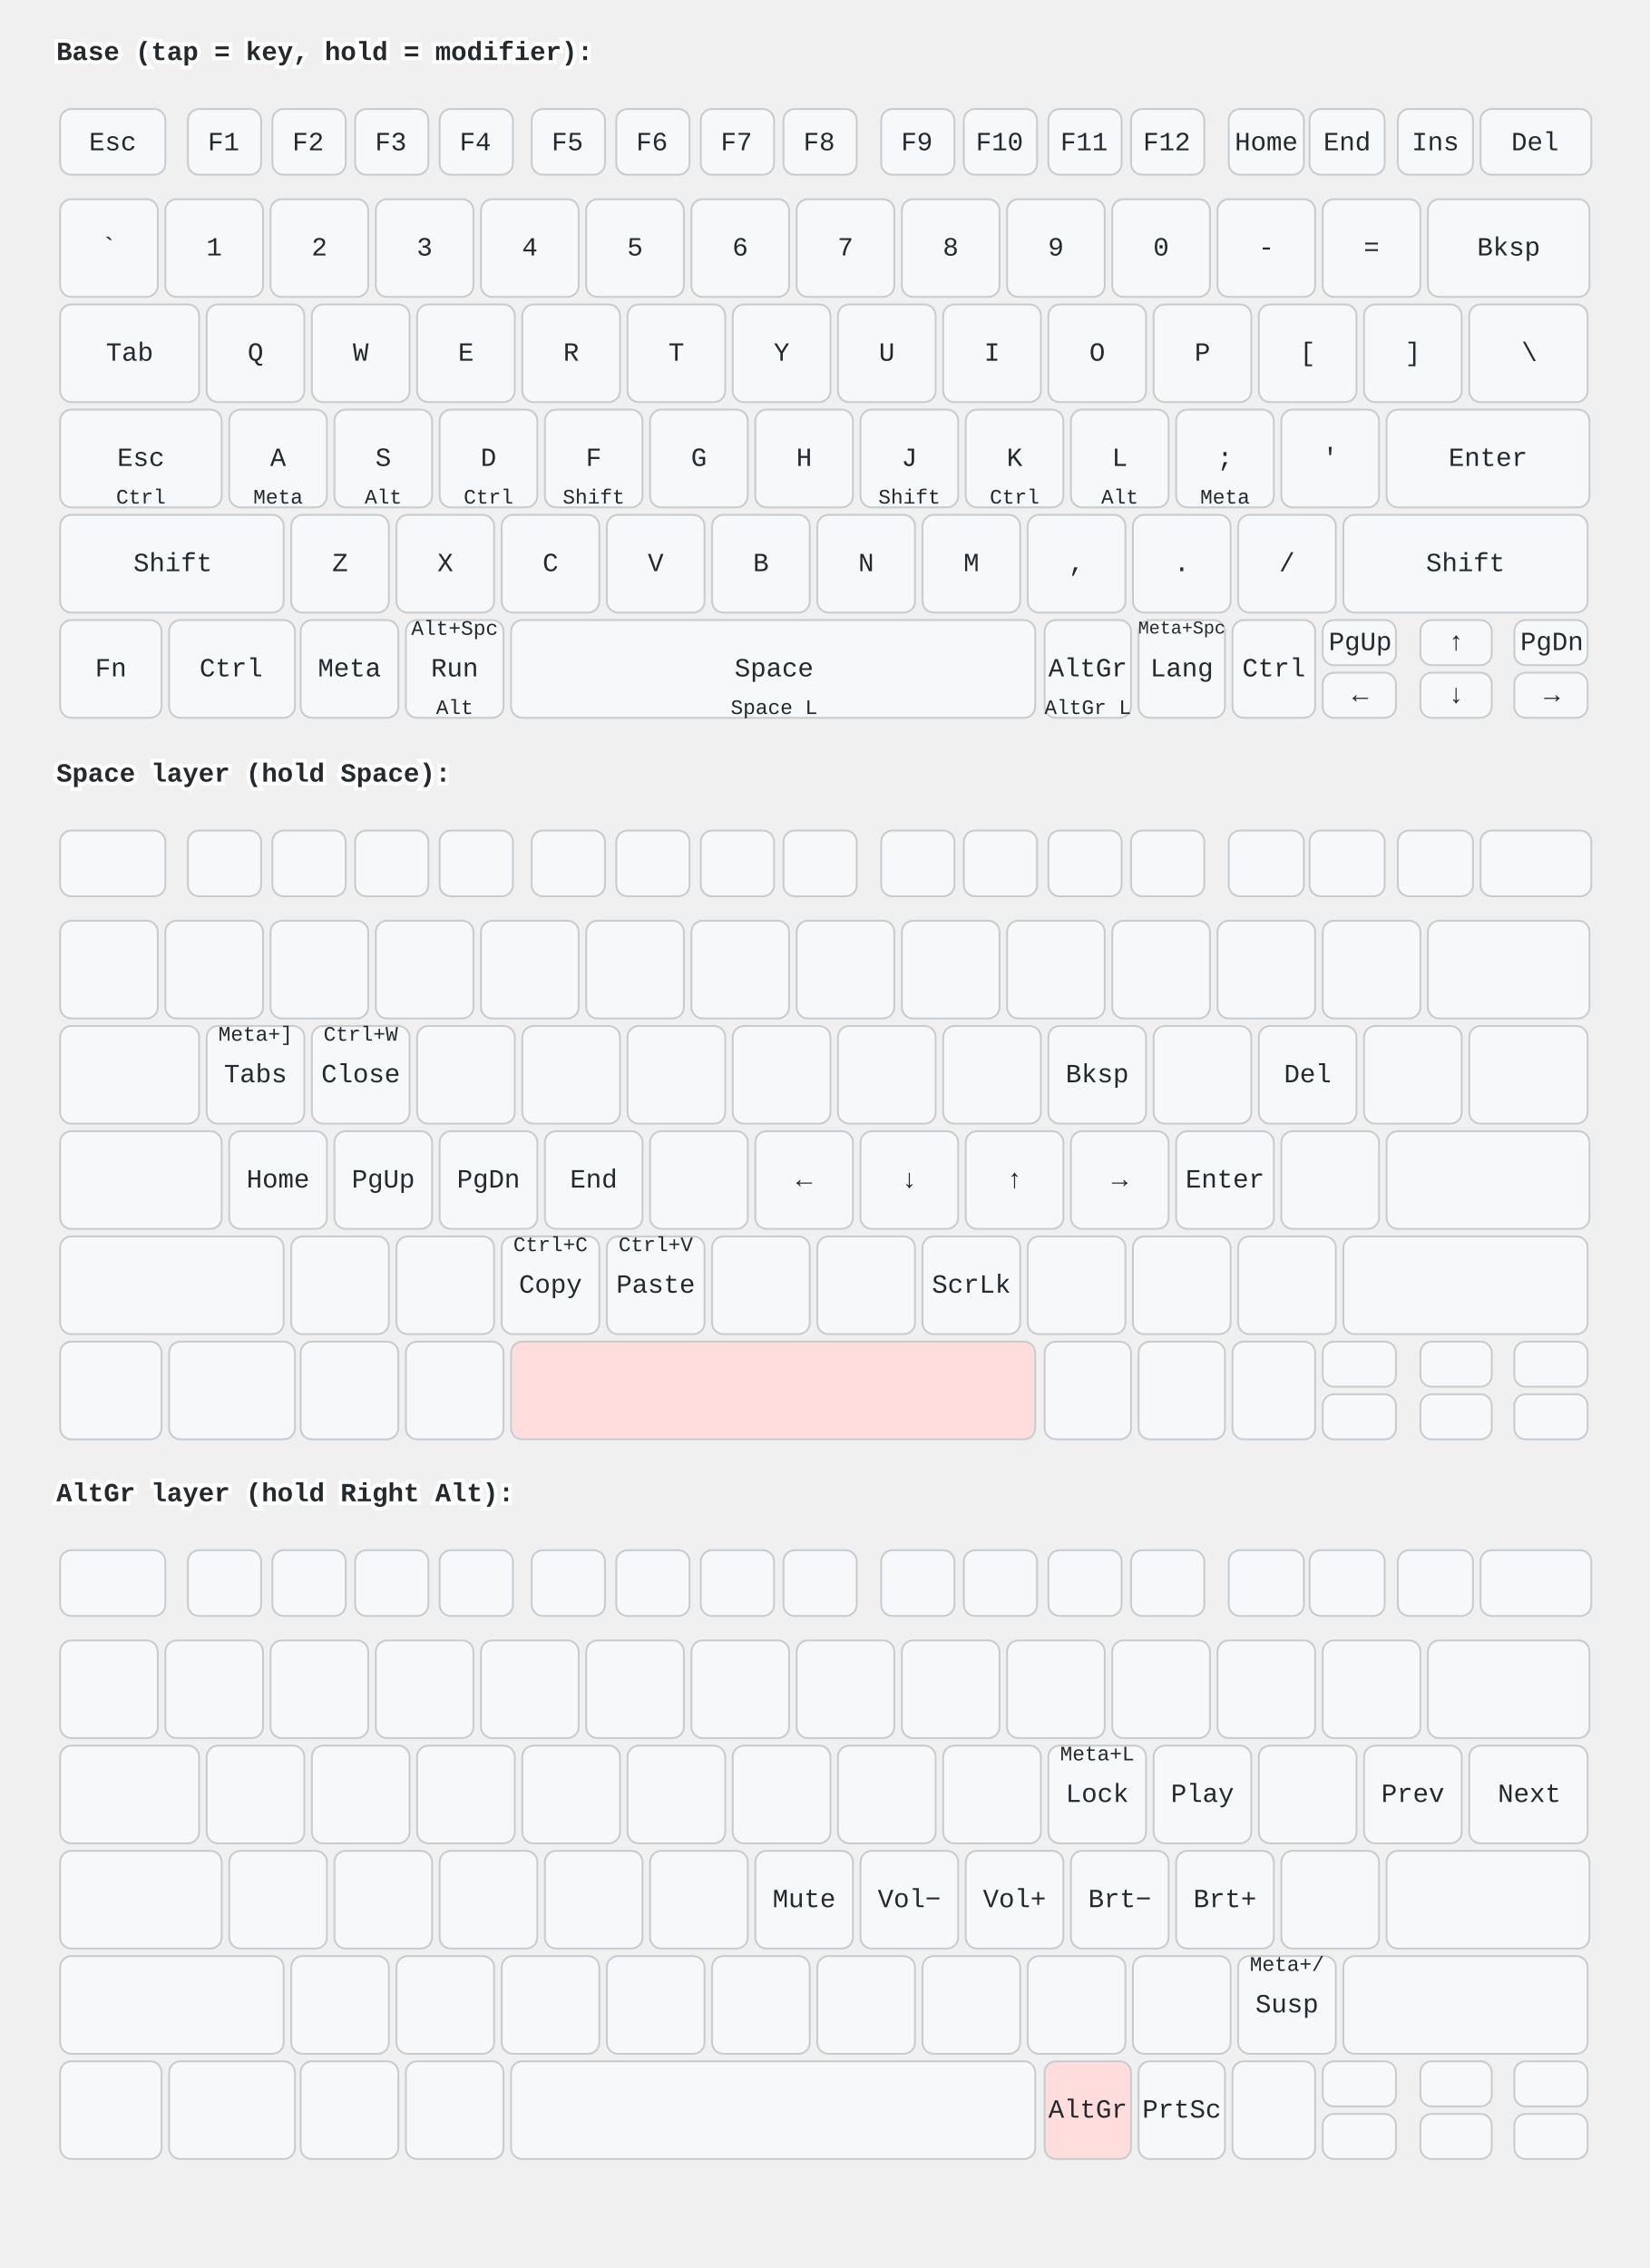
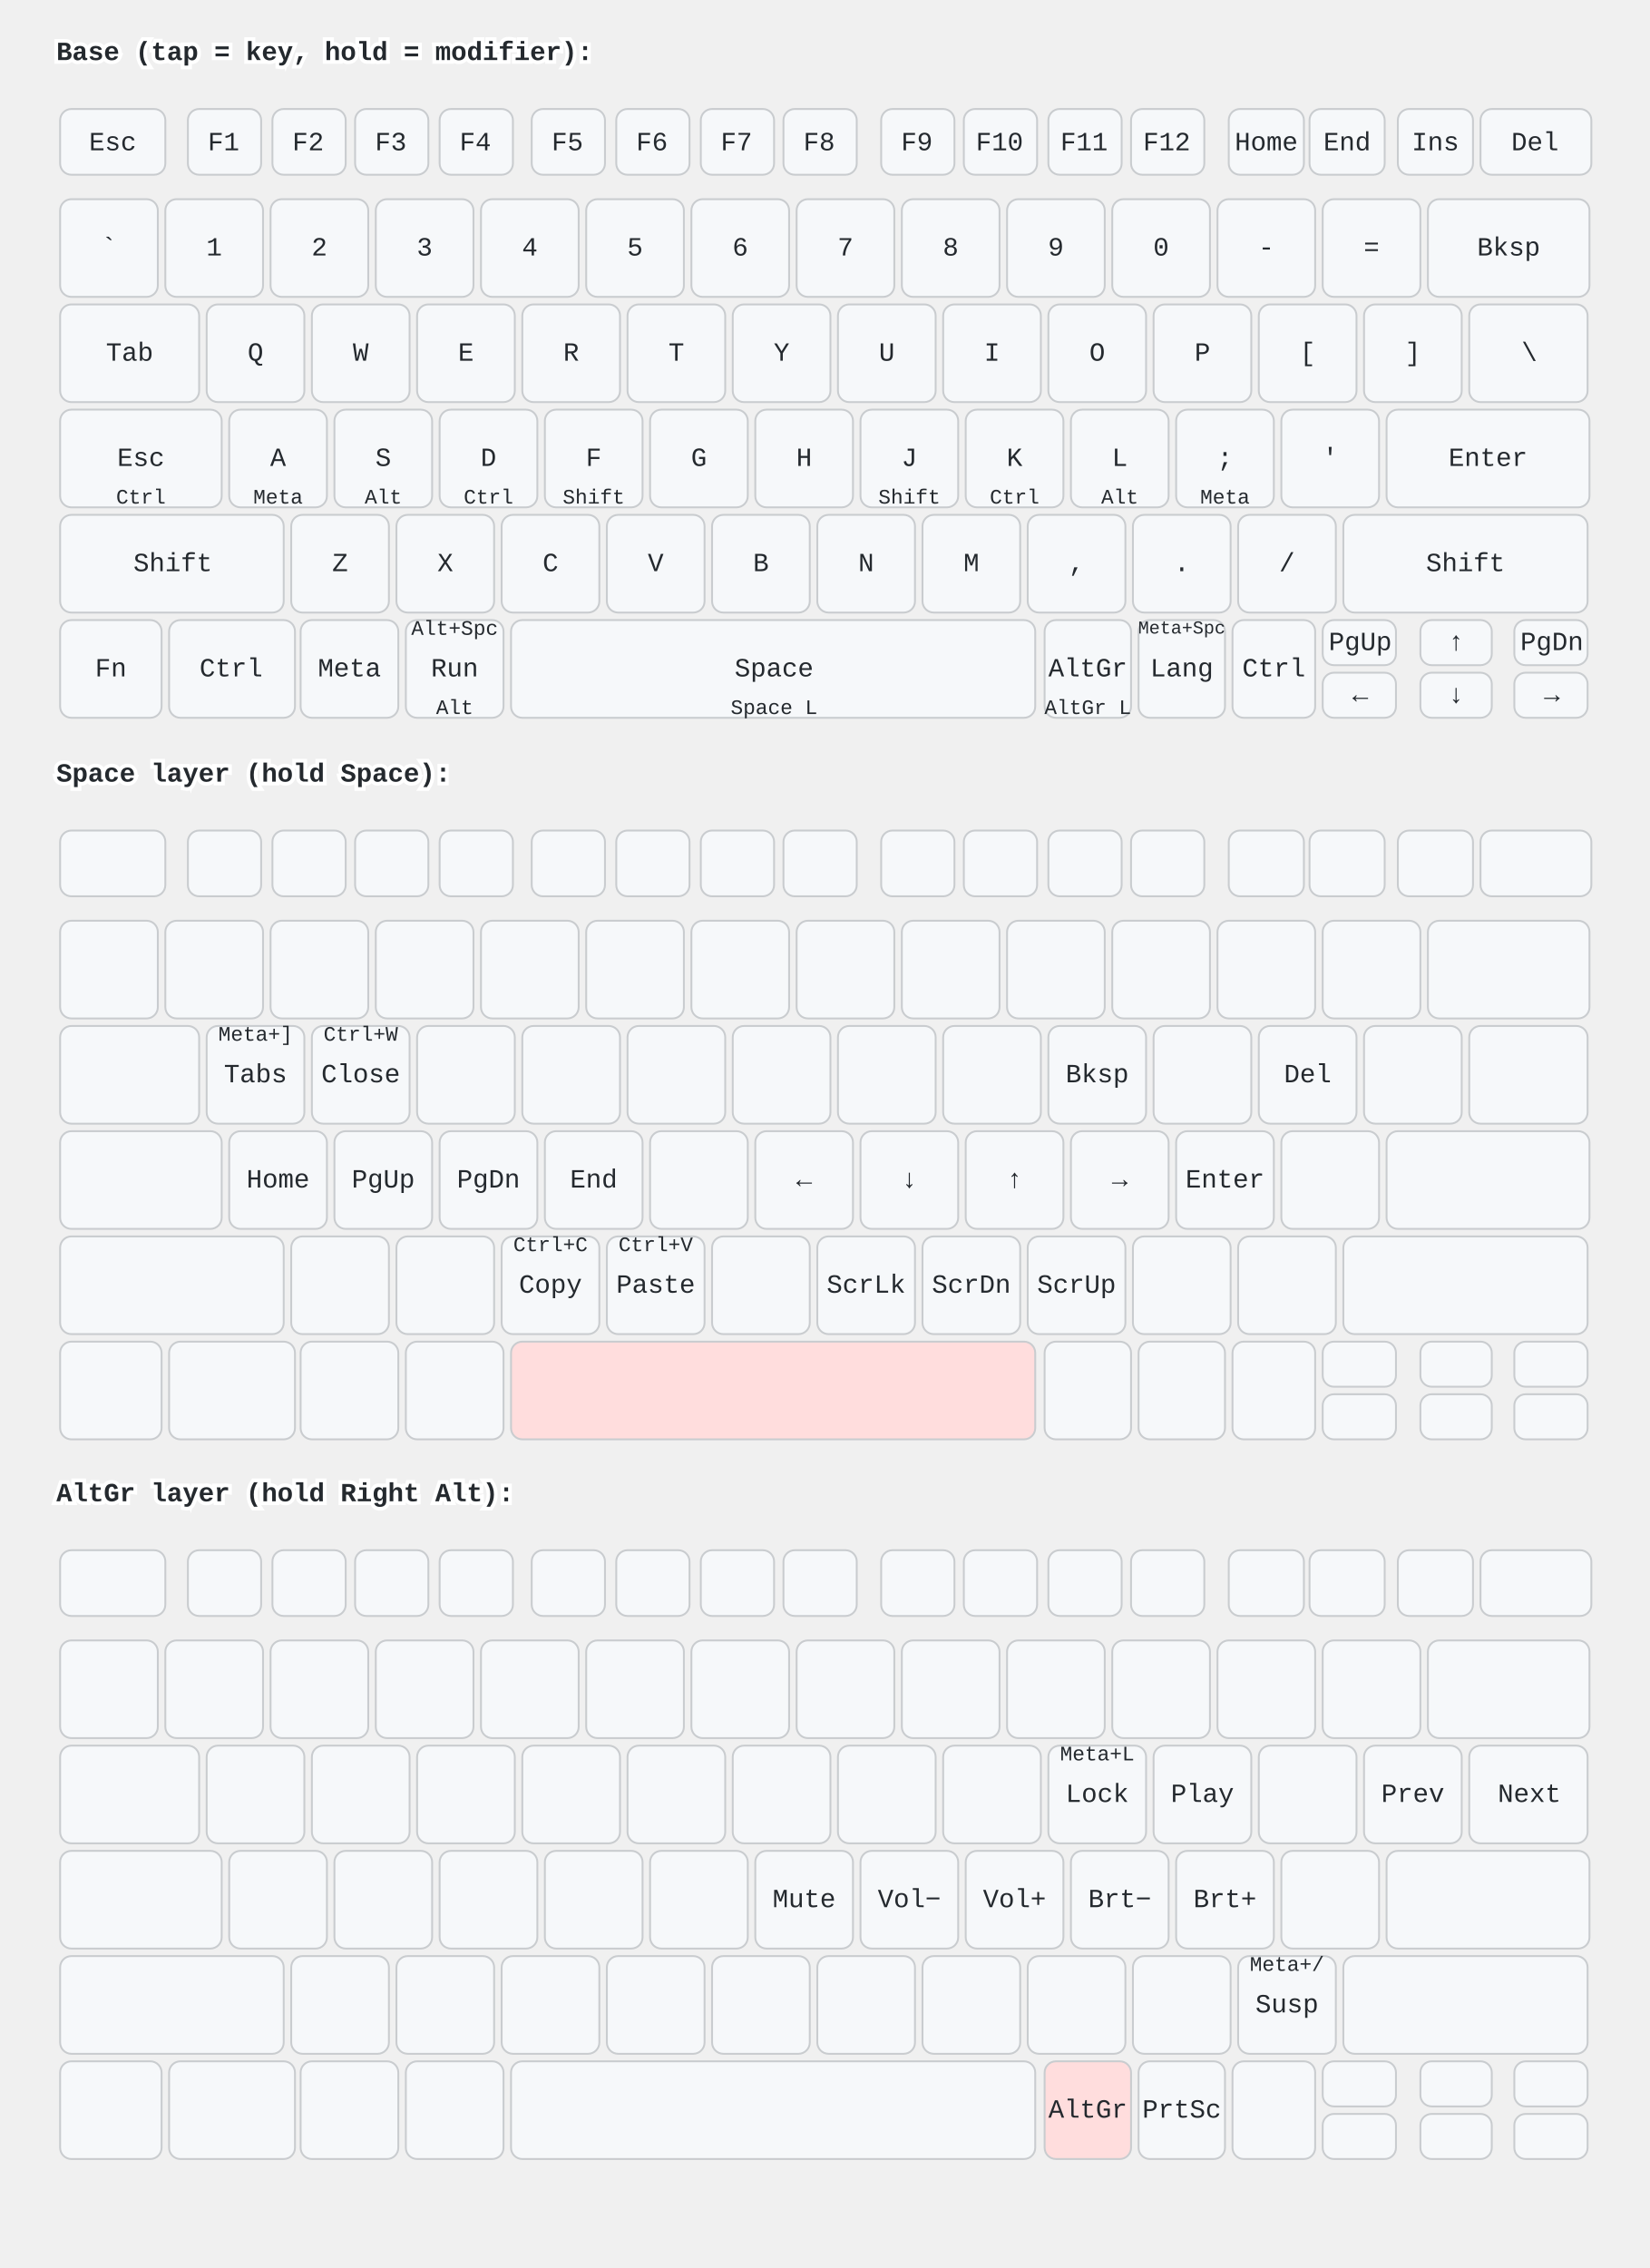
<svg xmlns="http://www.w3.org/2000/svg" width="878" height="1207" viewBox="0 0 878 1207" class="keymap">
  <style>/* inherit to force styles through use tags */
svg path {
    fill: inherit;
}

/* font and background color specifications */
svg.keymap {
    font-family: SFMono-Regular,Consolas,Liberation Mono,Menlo,monospace;
    font-size: 14px;
    font-kerning: normal;
    text-rendering: optimizeLegibility;
    fill: #24292e;
}

/* default key styling */
rect.key {
    fill: #f6f8fa;
}

rect.key, rect.combo {
    stroke: #c9cccf;
    stroke-width: 1;
}

/* default key side styling, only used is draw_key_sides is set */
rect.side {
    filter: brightness(90%);
}

/* color accent for combo boxes */
rect.combo, rect.combo-separate {
    fill: #cdf;
}

/* color accent for held keys */
rect.held, rect.combo.held {
    fill: #fdd;
}

/* color accent for ghost (optional) keys */
rect.ghost, rect.combo.ghost {
    stroke-dasharray: 4, 4;
    stroke-width: 2;
}

text {
    text-anchor: middle;
    dominant-baseline: middle;
}

/* styling for layer labels */
text.label {
    font-weight: bold;
    text-anchor: start;
    stroke: white;
    stroke-width: 4;
    paint-order: stroke;
}

/* styling for optional footer */
text.footer {
    text-anchor: end;
    dominant-baseline: auto;
    stroke: white;
    stroke-width: 4;
    paint-order: stroke;
}

/* styling for combo tap, and key non-tap label text */
text.combo, text.hold, text.shifted, text.left, text.right, text.tl, text.tr, text.bl, text.br {
    font-size: 11px;
}

text.hold, text.bl, text.br {
    text-anchor: middle;
    dominant-baseline: auto;
}

text.shifted, text.tl, text.tr {
    text-anchor: middle;
    dominant-baseline: hanging;
}

text.left, text.tl, text.bl {
    text-anchor: start;
}

text.right, text.tr, text.br {
    text-anchor: end;
}

text.layer-activator {
    text-decoration: underline;
}

/* styling for hold/shifted label text in combo box */
text.combo.hold, text.combo.shifted, text.combo.left, text.combo.right {
    font-size: 8px;
}

/* lighter symbol for transparent keys */
text.trans {
    fill: #7b7e81;
}

/* styling for combo dendrons */
path.combo {
    stroke-width: 1;
    stroke: gray;
    fill: none;
}

/* Start Tabler Icons Cleanup */
/* cannot use height/width with glyphs */
.icon-tabler &gt; path {
    fill: inherit;
    stroke: inherit;
    stroke-width: 2;
}
/* hide tabler's default box */
.icon-tabler &gt; path[stroke="none"][fill="none"] {
    visibility: hidden;
}
/* End Tabler Icons Cleanup */

@media (prefers-color-scheme: dark) {
svg.keymap { fill: #d1d6db; }
rect.key { fill: #3f4750; }
rect.key, rect.combo { stroke: #60666c; }
rect.combo, rect.combo-separate { fill: #1f3d7a; }
rect.held, rect.combo.held { fill: #854747; }
text.label, text.footer { stroke: black; }
text.trans { fill: #7e8184; }
path.combo { stroke: #7f7f7f; }

}</style>
  <g transform="translate(30, 0)" class="layer-Base (tap = key, hold = modifier)">
    <text x="0" y="28" class="label" id="Base-tap--key-hold--modifier">Base (tap = key, hold = modifier):</text>
    <g transform="translate(0, 56)">
      <g transform="translate(30, 20)" class="key keypos-0">
        <rect rx="6" ry="6" x="-28" y="-18" width="56" height="35" class="key" />
        <text x="0" y="0" class="key tap">Esc</text>
      </g>
      <g transform="translate(89, 20)" class="key keypos-1">
        <rect rx="6" ry="6" x="-19" y="-18" width="39" height="35" class="key" />
        <text x="0" y="0" class="key tap">F1</text>
      </g>
      <g transform="translate(134, 20)" class="key keypos-2">
        <rect rx="6" ry="6" x="-19" y="-18" width="39" height="35" class="key" />
        <text x="0" y="0" class="key tap">F2</text>
      </g>
      <g transform="translate(178, 20)" class="key keypos-3">
        <rect rx="6" ry="6" x="-19" y="-18" width="39" height="35" class="key" />
        <text x="0" y="0" class="key tap">F3</text>
      </g>
      <g transform="translate(223, 20)" class="key keypos-4">
        <rect rx="6" ry="6" x="-19" y="-18" width="39" height="35" class="key" />
        <text x="0" y="0" class="key tap">F4</text>
      </g>
      <g transform="translate(272, 20)" class="key keypos-5">
        <rect rx="6" ry="6" x="-19" y="-18" width="39" height="35" class="key" />
        <text x="0" y="0" class="key tap">F5</text>
      </g>
      <g transform="translate(317, 20)" class="key keypos-6">
        <rect rx="6" ry="6" x="-19" y="-18" width="39" height="35" class="key" />
        <text x="0" y="0" class="key tap">F6</text>
      </g>
      <g transform="translate(362, 20)" class="key keypos-7">
        <rect rx="6" ry="6" x="-19" y="-18" width="39" height="35" class="key" />
        <text x="0" y="0" class="key tap">F7</text>
      </g>
      <g transform="translate(406, 20)" class="key keypos-8">
        <rect rx="6" ry="6" x="-19" y="-18" width="39" height="35" class="key" />
        <text x="0" y="0" class="key tap">F8</text>
      </g>
      <g transform="translate(458, 20)" class="key keypos-9">
        <rect rx="6" ry="6" x="-19" y="-18" width="39" height="35" class="key" />
        <text x="0" y="0" class="key tap">F9</text>
      </g>
      <g transform="translate(502, 20)" class="key keypos-10">
        <rect rx="6" ry="6" x="-19" y="-18" width="39" height="35" class="key" />
        <text x="0" y="0" class="key tap">F10</text>
      </g>
      <g transform="translate(547, 20)" class="key keypos-11">
        <rect rx="6" ry="6" x="-19" y="-18" width="39" height="35" class="key" />
        <text x="0" y="0" class="key tap">F11</text>
      </g>
      <g transform="translate(591, 20)" class="key keypos-12">
        <rect rx="6" ry="6" x="-19" y="-18" width="39" height="35" class="key" />
        <text x="0" y="0" class="key tap">F12</text>
      </g>
      <g transform="translate(644, 20)" class="key keypos-13">
        <rect rx="6" ry="6" x="-20" y="-18" width="40" height="35" class="key" />
        <text x="0" y="0" class="key tap">Home</text>
      </g>
      <g transform="translate(687, 20)" class="key keypos-14">
        <rect rx="6" ry="6" x="-20" y="-18" width="40" height="35" class="key" />
        <text x="0" y="0" class="key tap">End</text>
      </g>
      <g transform="translate(734, 20)" class="key keypos-15">
        <rect rx="6" ry="6" x="-20" y="-18" width="40" height="35" class="key" />
        <text x="0" y="0" class="key tap">Ins</text>
      </g>
      <g transform="translate(787, 20)" class="key keypos-16">
        <rect rx="6" ry="6" x="-29" y="-18" width="59" height="35" class="key" />
        <text x="0" y="0" class="key tap">Del</text>
      </g>
      <g transform="translate(28, 76)" class="key keypos-17">
        <rect rx="6" ry="6" x="-26" y="-26" width="52" height="52" class="key" />
        <text x="0" y="0" class="key tap">`</text>
      </g>
      <g transform="translate(84, 76)" class="key keypos-18">
        <rect rx="6" ry="6" x="-26" y="-26" width="52" height="52" class="key" />
        <text x="0" y="0" class="key tap">1</text>
      </g>
      <g transform="translate(140, 76)" class="key keypos-19">
        <rect rx="6" ry="6" x="-26" y="-26" width="52" height="52" class="key" />
        <text x="0" y="0" class="key tap">2</text>
      </g>
      <g transform="translate(196, 76)" class="key keypos-20">
        <rect rx="6" ry="6" x="-26" y="-26" width="52" height="52" class="key" />
        <text x="0" y="0" class="key tap">3</text>
      </g>
      <g transform="translate(252, 76)" class="key keypos-21">
        <rect rx="6" ry="6" x="-26" y="-26" width="52" height="52" class="key" />
        <text x="0" y="0" class="key tap">4</text>
      </g>
      <g transform="translate(308, 76)" class="key keypos-22">
        <rect rx="6" ry="6" x="-26" y="-26" width="52" height="52" class="key" />
        <text x="0" y="0" class="key tap">5</text>
      </g>
      <g transform="translate(364, 76)" class="key keypos-23">
        <rect rx="6" ry="6" x="-26" y="-26" width="52" height="52" class="key" />
        <text x="0" y="0" class="key tap">6</text>
      </g>
      <g transform="translate(420, 76)" class="key keypos-24">
        <rect rx="6" ry="6" x="-26" y="-26" width="52" height="52" class="key" />
        <text x="0" y="0" class="key tap">7</text>
      </g>
      <g transform="translate(476, 76)" class="key keypos-25">
        <rect rx="6" ry="6" x="-26" y="-26" width="52" height="52" class="key" />
        <text x="0" y="0" class="key tap">8</text>
      </g>
      <g transform="translate(532, 76)" class="key keypos-26">
        <rect rx="6" ry="6" x="-26" y="-26" width="52" height="52" class="key" />
        <text x="0" y="0" class="key tap">9</text>
      </g>
      <g transform="translate(588, 76)" class="key keypos-27">
        <rect rx="6" ry="6" x="-26" y="-26" width="52" height="52" class="key" />
        <text x="0" y="0" class="key tap">0</text>
      </g>
      <g transform="translate(644, 76)" class="key keypos-28">
        <rect rx="6" ry="6" x="-26" y="-26" width="52" height="52" class="key" />
        <text x="0" y="0" class="key tap">-</text>
      </g>
      <g transform="translate(700, 76)" class="key keypos-29">
        <rect rx="6" ry="6" x="-26" y="-26" width="52" height="52" class="key" />
        <text x="0" y="0" class="key tap">=</text>
      </g>
      <g transform="translate(773, 76)" class="key keypos-30">
        <rect rx="6" ry="6" x="-43" y="-26" width="86" height="52" class="key" />
        <text x="0" y="0" class="key tap">Bksp</text>
      </g>
      <g transform="translate(39, 132)" class="key keypos-31">
        <rect rx="6" ry="6" x="-37" y="-26" width="74" height="52" class="key" />
        <text x="0" y="0" class="key tap">Tab</text>
      </g>
      <g transform="translate(106, 132)" class="key keypos-32">
        <rect rx="6" ry="6" x="-26" y="-26" width="52" height="52" class="key" />
        <text x="0" y="0" class="key tap">Q</text>
      </g>
      <g transform="translate(162, 132)" class="key keypos-33">
        <rect rx="6" ry="6" x="-26" y="-26" width="52" height="52" class="key" />
        <text x="0" y="0" class="key tap">W</text>
      </g>
      <g transform="translate(218, 132)" class="key keypos-34">
        <rect rx="6" ry="6" x="-26" y="-26" width="52" height="52" class="key" />
        <text x="0" y="0" class="key tap">E</text>
      </g>
      <g transform="translate(274, 132)" class="key keypos-35">
        <rect rx="6" ry="6" x="-26" y="-26" width="52" height="52" class="key" />
        <text x="0" y="0" class="key tap">R</text>
      </g>
      <g transform="translate(330, 132)" class="key keypos-36">
        <rect rx="6" ry="6" x="-26" y="-26" width="52" height="52" class="key" />
        <text x="0" y="0" class="key tap">T</text>
      </g>
      <g transform="translate(386, 132)" class="key keypos-37">
        <rect rx="6" ry="6" x="-26" y="-26" width="52" height="52" class="key" />
        <text x="0" y="0" class="key tap">Y</text>
      </g>
      <g transform="translate(442, 132)" class="key keypos-38">
        <rect rx="6" ry="6" x="-26" y="-26" width="52" height="52" class="key" />
        <text x="0" y="0" class="key tap">U</text>
      </g>
      <g transform="translate(498, 132)" class="key keypos-39">
        <rect rx="6" ry="6" x="-26" y="-26" width="52" height="52" class="key" />
        <text x="0" y="0" class="key tap">I</text>
      </g>
      <g transform="translate(554, 132)" class="key keypos-40">
        <rect rx="6" ry="6" x="-26" y="-26" width="52" height="52" class="key" />
        <text x="0" y="0" class="key tap">O</text>
      </g>
      <g transform="translate(610, 132)" class="key keypos-41">
        <rect rx="6" ry="6" x="-26" y="-26" width="52" height="52" class="key" />
        <text x="0" y="0" class="key tap">P</text>
      </g>
      <g transform="translate(666, 132)" class="key keypos-42">
        <rect rx="6" ry="6" x="-26" y="-26" width="52" height="52" class="key" />
        <text x="0" y="0" class="key tap">[</text>
      </g>
      <g transform="translate(722, 132)" class="key keypos-43">
        <rect rx="6" ry="6" x="-26" y="-26" width="52" height="52" class="key" />
        <text x="0" y="0" class="key tap">]</text>
      </g>
      <g transform="translate(784, 132)" class="key keypos-44">
        <rect rx="6" ry="6" x="-32" y="-26" width="63" height="52" class="key" />
        <text x="0" y="0" class="key tap">\</text>
      </g>
      <g transform="translate(45, 188)" class="key keypos-45">
        <rect rx="6" ry="6" x="-43" y="-26" width="86" height="52" class="key" />
        <text x="0" y="0" class="key tap">Esc</text>
        <text x="0" y="24" class="key hold">Ctrl</text>
      </g>
      <g transform="translate(118, 188)" class="key keypos-46">
        <rect rx="6" ry="6" x="-26" y="-26" width="52" height="52" class="key" />
        <text x="0" y="0" class="key tap">A</text>
        <text x="0" y="24" class="key hold">Meta</text>
      </g>
      <g transform="translate(174, 188)" class="key keypos-47">
        <rect rx="6" ry="6" x="-26" y="-26" width="52" height="52" class="key" />
        <text x="0" y="0" class="key tap">S</text>
        <text x="0" y="24" class="key hold">Alt</text>
      </g>
      <g transform="translate(230, 188)" class="key keypos-48">
        <rect rx="6" ry="6" x="-26" y="-26" width="52" height="52" class="key" />
        <text x="0" y="0" class="key tap">D</text>
        <text x="0" y="24" class="key hold">Ctrl</text>
      </g>
      <g transform="translate(286, 188)" class="key keypos-49">
        <rect rx="6" ry="6" x="-26" y="-26" width="52" height="52" class="key" />
        <text x="0" y="0" class="key tap">F</text>
        <text x="0" y="24" class="key hold">Shift</text>
      </g>
      <g transform="translate(342, 188)" class="key keypos-50">
        <rect rx="6" ry="6" x="-26" y="-26" width="52" height="52" class="key" />
        <text x="0" y="0" class="key tap">G</text>
      </g>
      <g transform="translate(398, 188)" class="key keypos-51">
        <rect rx="6" ry="6" x="-26" y="-26" width="52" height="52" class="key" />
        <text x="0" y="0" class="key tap">H</text>
      </g>
      <g transform="translate(454, 188)" class="key keypos-52">
        <rect rx="6" ry="6" x="-26" y="-26" width="52" height="52" class="key" />
        <text x="0" y="0" class="key tap">J</text>
        <text x="0" y="24" class="key hold">Shift</text>
      </g>
      <g transform="translate(510, 188)" class="key keypos-53">
        <rect rx="6" ry="6" x="-26" y="-26" width="52" height="52" class="key" />
        <text x="0" y="0" class="key tap">K</text>
        <text x="0" y="24" class="key hold">Ctrl</text>
      </g>
      <g transform="translate(566, 188)" class="key keypos-54">
        <rect rx="6" ry="6" x="-26" y="-26" width="52" height="52" class="key" />
        <text x="0" y="0" class="key tap">L</text>
        <text x="0" y="24" class="key hold">Alt</text>
      </g>
      <g transform="translate(622, 188)" class="key keypos-55">
        <rect rx="6" ry="6" x="-26" y="-26" width="52" height="52" class="key" />
        <text x="0" y="0" class="key tap">;</text>
        <text x="0" y="24" class="key hold">Meta</text>
      </g>
      <g transform="translate(678, 188)" class="key keypos-56">
        <rect rx="6" ry="6" x="-26" y="-26" width="52" height="52" class="key" />
        <text x="0" y="0" class="key tap">'</text>
      </g>
      <g transform="translate(762, 188)" class="key keypos-57">
        <rect rx="6" ry="6" x="-54" y="-26" width="108" height="52" class="key" />
        <text x="0" y="0" class="key tap">Enter</text>
      </g>
      <g transform="translate(62, 244)" class="key keypos-58">
        <rect rx="6" ry="6" x="-60" y="-26" width="119" height="52" class="key" />
        <text x="0" y="0" class="key tap">Shift</text>
      </g>
      <g transform="translate(151, 244)" class="key keypos-59">
        <rect rx="6" ry="6" x="-26" y="-26" width="52" height="52" class="key" />
        <text x="0" y="0" class="key tap">Z</text>
      </g>
      <g transform="translate(207, 244)" class="key keypos-60">
        <rect rx="6" ry="6" x="-26" y="-26" width="52" height="52" class="key" />
        <text x="0" y="0" class="key tap">X</text>
      </g>
      <g transform="translate(263, 244)" class="key keypos-61">
        <rect rx="6" ry="6" x="-26" y="-26" width="52" height="52" class="key" />
        <text x="0" y="0" class="key tap">C</text>
      </g>
      <g transform="translate(319, 244)" class="key keypos-62">
        <rect rx="6" ry="6" x="-26" y="-26" width="52" height="52" class="key" />
        <text x="0" y="0" class="key tap">V</text>
      </g>
      <g transform="translate(375, 244)" class="key keypos-63">
        <rect rx="6" ry="6" x="-26" y="-26" width="52" height="52" class="key" />
        <text x="0" y="0" class="key tap">B</text>
      </g>
      <g transform="translate(431, 244)" class="key keypos-64">
        <rect rx="6" ry="6" x="-26" y="-26" width="52" height="52" class="key" />
        <text x="0" y="0" class="key tap">N</text>
      </g>
      <g transform="translate(487, 244)" class="key keypos-65">
        <rect rx="6" ry="6" x="-26" y="-26" width="52" height="52" class="key" />
        <text x="0" y="0" class="key tap">M</text>
      </g>
      <g transform="translate(543, 244)" class="key keypos-66">
        <rect rx="6" ry="6" x="-26" y="-26" width="52" height="52" class="key" />
        <text x="0" y="0" class="key tap">,</text>
      </g>
      <g transform="translate(599, 244)" class="key keypos-67">
        <rect rx="6" ry="6" x="-26" y="-26" width="52" height="52" class="key" />
        <text x="0" y="0" class="key tap">.</text>
      </g>
      <g transform="translate(655, 244)" class="key keypos-68">
        <rect rx="6" ry="6" x="-26" y="-26" width="52" height="52" class="key" />
        <text x="0" y="0" class="key tap">/</text>
      </g>
      <g transform="translate(750, 244)" class="key keypos-69">
        <rect rx="6" ry="6" x="-65" y="-26" width="130" height="52" class="key" />
        <text x="0" y="0" class="key tap">Shift</text>
      </g>
      <g transform="translate(29, 300)" class="key keypos-70">
        <rect rx="6" ry="6" x="-27" y="-26" width="54" height="52" class="key" />
        <text x="0" y="0" class="key tap">Fn</text>
      </g>
      <g transform="translate(93, 300)" class="key keypos-71">
        <rect rx="6" ry="6" x="-33" y="-26" width="67" height="52" class="key" />
        <text x="0" y="0" class="key tap">Ctrl</text>
      </g>
      <g transform="translate(156, 300)" class="key keypos-72">
        <rect rx="6" ry="6" x="-26" y="-26" width="52" height="52" class="key" />
        <text x="0" y="0" class="key tap">Meta</text>
      </g>
      <g transform="translate(212, 300)" class="key keypos-73">
        <rect rx="6" ry="6" x="-26" y="-26" width="52" height="52" class="key" />
        <text x="0" y="0" class="key tap">Run</text>
        <text x="0" y="24" class="key hold">Alt</text>
        <text x="0" y="-24" class="key shifted">Alt+Spc</text>
      </g>
      <g transform="translate(382, 300)" class="key keypos-74">
        <rect rx="6" ry="6" x="-140" y="-26" width="279" height="52" class="key" />
        <text x="0" y="0" class="key tap">Space</text>
        <text x="0" y="24" class="key hold">Space L</text>
      </g>
      <g transform="translate(549, 300)" class="key keypos-75">
        <rect rx="6" ry="6" x="-23" y="-26" width="46" height="52" class="key" />
        <text x="0" y="0" class="key tap">AltGr</text>
        <text x="0" y="24" class="key hold">AltGr L</text>
      </g>
      <g transform="translate(599, 300)" class="key keypos-76">
        <rect rx="6" ry="6" x="-23" y="-26" width="46" height="52" class="key" />
        <text x="0" y="0" class="key tap">Lang</text>
        <text x="0" y="-24" class="key shifted">
          <tspan style="font-size: 88%">Meta+Spc</tspan>
        </text>
      </g>
      <g transform="translate(648, 300)" class="key keypos-77">
        <rect rx="6" ry="6" x="-22" y="-26" width="44" height="52" class="key" />
        <text x="0" y="0" class="key tap">Ctrl</text>
      </g>
      <g transform="translate(694, 286)" class="key keypos-78">
        <rect rx="6" ry="6" x="-20" y="-12" width="39" height="24" class="key" />
        <text x="0" y="0" class="key tap">PgUp</text>
      </g>
      <g transform="translate(745, 286)" class="key keypos-79">
        <rect rx="6" ry="6" x="-19" y="-12" width="38" height="24" class="key" />
        <text x="0" y="0" class="key tap">↑</text>
      </g>
      <g transform="translate(796, 286)" class="key keypos-80">
        <rect rx="6" ry="6" x="-20" y="-12" width="39" height="24" class="key" />
        <text x="0" y="0" class="key tap">PgDn</text>
      </g>
      <g transform="translate(694, 314)" class="key keypos-81">
        <rect rx="6" ry="6" x="-20" y="-12" width="39" height="24" class="key" />
        <text x="0" y="0" class="key tap">←</text>
      </g>
      <g transform="translate(745, 314)" class="key keypos-82">
        <rect rx="6" ry="6" x="-19" y="-12" width="38" height="24" class="key" />
        <text x="0" y="0" class="key tap">↓</text>
      </g>
      <g transform="translate(796, 314)" class="key keypos-83">
        <rect rx="6" ry="6" x="-20" y="-12" width="39" height="24" class="key" />
        <text x="0" y="0" class="key tap">→</text>
      </g>
    </g>
  </g>
  <g transform="translate(30, 384)" class="layer-Space layer (hold Space)">
    <text x="0" y="28" class="label" id="Space-layer-hold-Space">Space layer (hold Space):</text>
    <g transform="translate(0, 56)">
      <g transform="translate(30, 20)" class="key keypos-0">
        <rect rx="6" ry="6" x="-28" y="-18" width="56" height="35" class="key" />
      </g>
      <g transform="translate(89, 20)" class="key keypos-1">
        <rect rx="6" ry="6" x="-19" y="-18" width="39" height="35" class="key" />
      </g>
      <g transform="translate(134, 20)" class="key keypos-2">
        <rect rx="6" ry="6" x="-19" y="-18" width="39" height="35" class="key" />
      </g>
      <g transform="translate(178, 20)" class="key keypos-3">
        <rect rx="6" ry="6" x="-19" y="-18" width="39" height="35" class="key" />
      </g>
      <g transform="translate(223, 20)" class="key keypos-4">
        <rect rx="6" ry="6" x="-19" y="-18" width="39" height="35" class="key" />
      </g>
      <g transform="translate(272, 20)" class="key keypos-5">
        <rect rx="6" ry="6" x="-19" y="-18" width="39" height="35" class="key" />
      </g>
      <g transform="translate(317, 20)" class="key keypos-6">
        <rect rx="6" ry="6" x="-19" y="-18" width="39" height="35" class="key" />
      </g>
      <g transform="translate(362, 20)" class="key keypos-7">
        <rect rx="6" ry="6" x="-19" y="-18" width="39" height="35" class="key" />
      </g>
      <g transform="translate(406, 20)" class="key keypos-8">
        <rect rx="6" ry="6" x="-19" y="-18" width="39" height="35" class="key" />
      </g>
      <g transform="translate(458, 20)" class="key keypos-9">
        <rect rx="6" ry="6" x="-19" y="-18" width="39" height="35" class="key" />
      </g>
      <g transform="translate(502, 20)" class="key keypos-10">
        <rect rx="6" ry="6" x="-19" y="-18" width="39" height="35" class="key" />
      </g>
      <g transform="translate(547, 20)" class="key keypos-11">
        <rect rx="6" ry="6" x="-19" y="-18" width="39" height="35" class="key" />
      </g>
      <g transform="translate(591, 20)" class="key keypos-12">
        <rect rx="6" ry="6" x="-19" y="-18" width="39" height="35" class="key" />
      </g>
      <g transform="translate(644, 20)" class="key keypos-13">
        <rect rx="6" ry="6" x="-20" y="-18" width="40" height="35" class="key" />
      </g>
      <g transform="translate(687, 20)" class="key keypos-14">
        <rect rx="6" ry="6" x="-20" y="-18" width="40" height="35" class="key" />
      </g>
      <g transform="translate(734, 20)" class="key keypos-15">
        <rect rx="6" ry="6" x="-20" y="-18" width="40" height="35" class="key" />
      </g>
      <g transform="translate(787, 20)" class="key keypos-16">
        <rect rx="6" ry="6" x="-29" y="-18" width="59" height="35" class="key" />
      </g>
      <g transform="translate(28, 76)" class="key keypos-17">
        <rect rx="6" ry="6" x="-26" y="-26" width="52" height="52" class="key" />
      </g>
      <g transform="translate(84, 76)" class="key keypos-18">
        <rect rx="6" ry="6" x="-26" y="-26" width="52" height="52" class="key" />
      </g>
      <g transform="translate(140, 76)" class="key keypos-19">
        <rect rx="6" ry="6" x="-26" y="-26" width="52" height="52" class="key" />
      </g>
      <g transform="translate(196, 76)" class="key keypos-20">
        <rect rx="6" ry="6" x="-26" y="-26" width="52" height="52" class="key" />
      </g>
      <g transform="translate(252, 76)" class="key keypos-21">
        <rect rx="6" ry="6" x="-26" y="-26" width="52" height="52" class="key" />
      </g>
      <g transform="translate(308, 76)" class="key keypos-22">
        <rect rx="6" ry="6" x="-26" y="-26" width="52" height="52" class="key" />
      </g>
      <g transform="translate(364, 76)" class="key keypos-23">
        <rect rx="6" ry="6" x="-26" y="-26" width="52" height="52" class="key" />
      </g>
      <g transform="translate(420, 76)" class="key keypos-24">
        <rect rx="6" ry="6" x="-26" y="-26" width="52" height="52" class="key" />
      </g>
      <g transform="translate(476, 76)" class="key keypos-25">
        <rect rx="6" ry="6" x="-26" y="-26" width="52" height="52" class="key" />
      </g>
      <g transform="translate(532, 76)" class="key keypos-26">
        <rect rx="6" ry="6" x="-26" y="-26" width="52" height="52" class="key" />
      </g>
      <g transform="translate(588, 76)" class="key keypos-27">
        <rect rx="6" ry="6" x="-26" y="-26" width="52" height="52" class="key" />
      </g>
      <g transform="translate(644, 76)" class="key keypos-28">
        <rect rx="6" ry="6" x="-26" y="-26" width="52" height="52" class="key" />
      </g>
      <g transform="translate(700, 76)" class="key keypos-29">
        <rect rx="6" ry="6" x="-26" y="-26" width="52" height="52" class="key" />
      </g>
      <g transform="translate(773, 76)" class="key keypos-30">
        <rect rx="6" ry="6" x="-43" y="-26" width="86" height="52" class="key" />
      </g>
      <g transform="translate(39, 132)" class="key keypos-31">
        <rect rx="6" ry="6" x="-37" y="-26" width="74" height="52" class="key" />
      </g>
      <g transform="translate(106, 132)" class="key keypos-32">
        <rect rx="6" ry="6" x="-26" y="-26" width="52" height="52" class="key" />
        <text x="0" y="0" class="key tap">Tabs</text>
        <text x="0" y="-24" class="key shifted">Meta+]</text>
      </g>
      <g transform="translate(162, 132)" class="key keypos-33">
        <rect rx="6" ry="6" x="-26" y="-26" width="52" height="52" class="key" />
        <text x="0" y="0" class="key tap">Close</text>
        <text x="0" y="-24" class="key shifted">Ctrl+W</text>
      </g>
      <g transform="translate(218, 132)" class="key keypos-34">
        <rect rx="6" ry="6" x="-26" y="-26" width="52" height="52" class="key" />
      </g>
      <g transform="translate(274, 132)" class="key keypos-35">
        <rect rx="6" ry="6" x="-26" y="-26" width="52" height="52" class="key" />
      </g>
      <g transform="translate(330, 132)" class="key keypos-36">
        <rect rx="6" ry="6" x="-26" y="-26" width="52" height="52" class="key" />
      </g>
      <g transform="translate(386, 132)" class="key keypos-37">
        <rect rx="6" ry="6" x="-26" y="-26" width="52" height="52" class="key" />
      </g>
      <g transform="translate(442, 132)" class="key keypos-38">
        <rect rx="6" ry="6" x="-26" y="-26" width="52" height="52" class="key" />
      </g>
      <g transform="translate(498, 132)" class="key keypos-39">
        <rect rx="6" ry="6" x="-26" y="-26" width="52" height="52" class="key" />
      </g>
      <g transform="translate(554, 132)" class="key keypos-40">
        <rect rx="6" ry="6" x="-26" y="-26" width="52" height="52" class="key" />
        <text x="0" y="0" class="key tap">Bksp</text>
      </g>
      <g transform="translate(610, 132)" class="key keypos-41">
        <rect rx="6" ry="6" x="-26" y="-26" width="52" height="52" class="key" />
      </g>
      <g transform="translate(666, 132)" class="key keypos-42">
        <rect rx="6" ry="6" x="-26" y="-26" width="52" height="52" class="key" />
        <text x="0" y="0" class="key tap">Del</text>
      </g>
      <g transform="translate(722, 132)" class="key keypos-43">
        <rect rx="6" ry="6" x="-26" y="-26" width="52" height="52" class="key" />
      </g>
      <g transform="translate(784, 132)" class="key keypos-44">
        <rect rx="6" ry="6" x="-32" y="-26" width="63" height="52" class="key" />
      </g>
      <g transform="translate(45, 188)" class="key keypos-45">
        <rect rx="6" ry="6" x="-43" y="-26" width="86" height="52" class="key" />
      </g>
      <g transform="translate(118, 188)" class="key keypos-46">
        <rect rx="6" ry="6" x="-26" y="-26" width="52" height="52" class="key" />
        <text x="0" y="0" class="key tap">Home</text>
      </g>
      <g transform="translate(174, 188)" class="key keypos-47">
        <rect rx="6" ry="6" x="-26" y="-26" width="52" height="52" class="key" />
        <text x="0" y="0" class="key tap">PgUp</text>
      </g>
      <g transform="translate(230, 188)" class="key keypos-48">
        <rect rx="6" ry="6" x="-26" y="-26" width="52" height="52" class="key" />
        <text x="0" y="0" class="key tap">PgDn</text>
      </g>
      <g transform="translate(286, 188)" class="key keypos-49">
        <rect rx="6" ry="6" x="-26" y="-26" width="52" height="52" class="key" />
        <text x="0" y="0" class="key tap">End</text>
      </g>
      <g transform="translate(342, 188)" class="key keypos-50">
        <rect rx="6" ry="6" x="-26" y="-26" width="52" height="52" class="key" />
      </g>
      <g transform="translate(398, 188)" class="key keypos-51">
        <rect rx="6" ry="6" x="-26" y="-26" width="52" height="52" class="key" />
        <text x="0" y="0" class="key tap">←</text>
      </g>
      <g transform="translate(454, 188)" class="key keypos-52">
        <rect rx="6" ry="6" x="-26" y="-26" width="52" height="52" class="key" />
        <text x="0" y="0" class="key tap">↓</text>
      </g>
      <g transform="translate(510, 188)" class="key keypos-53">
        <rect rx="6" ry="6" x="-26" y="-26" width="52" height="52" class="key" />
        <text x="0" y="0" class="key tap">↑</text>
      </g>
      <g transform="translate(566, 188)" class="key keypos-54">
        <rect rx="6" ry="6" x="-26" y="-26" width="52" height="52" class="key" />
        <text x="0" y="0" class="key tap">→</text>
      </g>
      <g transform="translate(622, 188)" class="key keypos-55">
        <rect rx="6" ry="6" x="-26" y="-26" width="52" height="52" class="key" />
        <text x="0" y="0" class="key tap">Enter</text>
      </g>
      <g transform="translate(678, 188)" class="key keypos-56">
        <rect rx="6" ry="6" x="-26" y="-26" width="52" height="52" class="key" />
      </g>
      <g transform="translate(762, 188)" class="key keypos-57">
        <rect rx="6" ry="6" x="-54" y="-26" width="108" height="52" class="key" />
      </g>
      <g transform="translate(62, 244)" class="key keypos-58">
        <rect rx="6" ry="6" x="-60" y="-26" width="119" height="52" class="key" />
      </g>
      <g transform="translate(151, 244)" class="key keypos-59">
        <rect rx="6" ry="6" x="-26" y="-26" width="52" height="52" class="key" />
      </g>
      <g transform="translate(207, 244)" class="key keypos-60">
        <rect rx="6" ry="6" x="-26" y="-26" width="52" height="52" class="key" />
      </g>
      <g transform="translate(263, 244)" class="key keypos-61">
        <rect rx="6" ry="6" x="-26" y="-26" width="52" height="52" class="key" />
        <text x="0" y="0" class="key tap">Copy</text>
        <text x="0" y="-24" class="key shifted">Ctrl+C</text>
      </g>
      <g transform="translate(319, 244)" class="key keypos-62">
        <rect rx="6" ry="6" x="-26" y="-26" width="52" height="52" class="key" />
        <text x="0" y="0" class="key tap">Paste</text>
        <text x="0" y="-24" class="key shifted">Ctrl+V</text>
      </g>
      <g transform="translate(375, 244)" class="key keypos-63">
        <rect rx="6" ry="6" x="-26" y="-26" width="52" height="52" class="key" />
      </g>
      <g transform="translate(431, 244)" class="key keypos-64">
        <rect rx="6" ry="6" x="-26" y="-26" width="52" height="52" class="key" />
+         <text x="0" y="0" class="key tap">ScrLk</text>
      </g>
      <g transform="translate(487, 244)" class="key keypos-65">
        <rect rx="6" ry="6" x="-26" y="-26" width="52" height="52" class="key" />
-         <text x="0" y="0" class="key tap">ScrLk</text>
+         <text x="0" y="0" class="key tap">ScrDn</text>
      </g>
      <g transform="translate(543, 244)" class="key keypos-66">
        <rect rx="6" ry="6" x="-26" y="-26" width="52" height="52" class="key" />
+         <text x="0" y="0" class="key tap">ScrUp</text>
      </g>
      <g transform="translate(599, 244)" class="key keypos-67">
        <rect rx="6" ry="6" x="-26" y="-26" width="52" height="52" class="key" />
      </g>
      <g transform="translate(655, 244)" class="key keypos-68">
        <rect rx="6" ry="6" x="-26" y="-26" width="52" height="52" class="key" />
      </g>
      <g transform="translate(750, 244)" class="key keypos-69">
        <rect rx="6" ry="6" x="-65" y="-26" width="130" height="52" class="key" />
      </g>
      <g transform="translate(29, 300)" class="key keypos-70">
        <rect rx="6" ry="6" x="-27" y="-26" width="54" height="52" class="key" />
      </g>
      <g transform="translate(93, 300)" class="key keypos-71">
        <rect rx="6" ry="6" x="-33" y="-26" width="67" height="52" class="key" />
      </g>
      <g transform="translate(156, 300)" class="key keypos-72">
        <rect rx="6" ry="6" x="-26" y="-26" width="52" height="52" class="key" />
      </g>
      <g transform="translate(212, 300)" class="key keypos-73">
        <rect rx="6" ry="6" x="-26" y="-26" width="52" height="52" class="key" />
      </g>
      <g transform="translate(382, 300)" class="key held keypos-74">
        <rect rx="6" ry="6" x="-140" y="-26" width="279" height="52" class="key held" />
      </g>
      <g transform="translate(549, 300)" class="key keypos-75">
        <rect rx="6" ry="6" x="-23" y="-26" width="46" height="52" class="key" />
      </g>
      <g transform="translate(599, 300)" class="key keypos-76">
        <rect rx="6" ry="6" x="-23" y="-26" width="46" height="52" class="key" />
      </g>
      <g transform="translate(648, 300)" class="key keypos-77">
        <rect rx="6" ry="6" x="-22" y="-26" width="44" height="52" class="key" />
      </g>
      <g transform="translate(694, 286)" class="key keypos-78">
        <rect rx="6" ry="6" x="-20" y="-12" width="39" height="24" class="key" />
      </g>
      <g transform="translate(745, 286)" class="key keypos-79">
        <rect rx="6" ry="6" x="-19" y="-12" width="38" height="24" class="key" />
      </g>
      <g transform="translate(796, 286)" class="key keypos-80">
        <rect rx="6" ry="6" x="-20" y="-12" width="39" height="24" class="key" />
      </g>
      <g transform="translate(694, 314)" class="key keypos-81">
        <rect rx="6" ry="6" x="-20" y="-12" width="39" height="24" class="key" />
      </g>
      <g transform="translate(745, 314)" class="key keypos-82">
        <rect rx="6" ry="6" x="-19" y="-12" width="38" height="24" class="key" />
      </g>
      <g transform="translate(796, 314)" class="key keypos-83">
        <rect rx="6" ry="6" x="-20" y="-12" width="39" height="24" class="key" />
      </g>
    </g>
  </g>
  <g transform="translate(30, 767)" class="layer-AltGr layer (hold Right Alt)">
    <text x="0" y="28" class="label" id="AltGr-layer-hold-Right-Alt">AltGr layer (hold Right Alt):</text>
    <g transform="translate(0, 56)">
      <g transform="translate(30, 20)" class="key keypos-0">
        <rect rx="6" ry="6" x="-28" y="-18" width="56" height="35" class="key" />
      </g>
      <g transform="translate(89, 20)" class="key keypos-1">
        <rect rx="6" ry="6" x="-19" y="-18" width="39" height="35" class="key" />
      </g>
      <g transform="translate(134, 20)" class="key keypos-2">
        <rect rx="6" ry="6" x="-19" y="-18" width="39" height="35" class="key" />
      </g>
      <g transform="translate(178, 20)" class="key keypos-3">
        <rect rx="6" ry="6" x="-19" y="-18" width="39" height="35" class="key" />
      </g>
      <g transform="translate(223, 20)" class="key keypos-4">
        <rect rx="6" ry="6" x="-19" y="-18" width="39" height="35" class="key" />
      </g>
      <g transform="translate(272, 20)" class="key keypos-5">
        <rect rx="6" ry="6" x="-19" y="-18" width="39" height="35" class="key" />
      </g>
      <g transform="translate(317, 20)" class="key keypos-6">
        <rect rx="6" ry="6" x="-19" y="-18" width="39" height="35" class="key" />
      </g>
      <g transform="translate(362, 20)" class="key keypos-7">
        <rect rx="6" ry="6" x="-19" y="-18" width="39" height="35" class="key" />
      </g>
      <g transform="translate(406, 20)" class="key keypos-8">
        <rect rx="6" ry="6" x="-19" y="-18" width="39" height="35" class="key" />
      </g>
      <g transform="translate(458, 20)" class="key keypos-9">
        <rect rx="6" ry="6" x="-19" y="-18" width="39" height="35" class="key" />
      </g>
      <g transform="translate(502, 20)" class="key keypos-10">
        <rect rx="6" ry="6" x="-19" y="-18" width="39" height="35" class="key" />
      </g>
      <g transform="translate(547, 20)" class="key keypos-11">
        <rect rx="6" ry="6" x="-19" y="-18" width="39" height="35" class="key" />
      </g>
      <g transform="translate(591, 20)" class="key keypos-12">
        <rect rx="6" ry="6" x="-19" y="-18" width="39" height="35" class="key" />
      </g>
      <g transform="translate(644, 20)" class="key keypos-13">
        <rect rx="6" ry="6" x="-20" y="-18" width="40" height="35" class="key" />
      </g>
      <g transform="translate(687, 20)" class="key keypos-14">
        <rect rx="6" ry="6" x="-20" y="-18" width="40" height="35" class="key" />
      </g>
      <g transform="translate(734, 20)" class="key keypos-15">
        <rect rx="6" ry="6" x="-20" y="-18" width="40" height="35" class="key" />
      </g>
      <g transform="translate(787, 20)" class="key keypos-16">
        <rect rx="6" ry="6" x="-29" y="-18" width="59" height="35" class="key" />
      </g>
      <g transform="translate(28, 76)" class="key keypos-17">
        <rect rx="6" ry="6" x="-26" y="-26" width="52" height="52" class="key" />
      </g>
      <g transform="translate(84, 76)" class="key keypos-18">
        <rect rx="6" ry="6" x="-26" y="-26" width="52" height="52" class="key" />
      </g>
      <g transform="translate(140, 76)" class="key keypos-19">
        <rect rx="6" ry="6" x="-26" y="-26" width="52" height="52" class="key" />
      </g>
      <g transform="translate(196, 76)" class="key keypos-20">
        <rect rx="6" ry="6" x="-26" y="-26" width="52" height="52" class="key" />
      </g>
      <g transform="translate(252, 76)" class="key keypos-21">
        <rect rx="6" ry="6" x="-26" y="-26" width="52" height="52" class="key" />
      </g>
      <g transform="translate(308, 76)" class="key keypos-22">
        <rect rx="6" ry="6" x="-26" y="-26" width="52" height="52" class="key" />
      </g>
      <g transform="translate(364, 76)" class="key keypos-23">
        <rect rx="6" ry="6" x="-26" y="-26" width="52" height="52" class="key" />
      </g>
      <g transform="translate(420, 76)" class="key keypos-24">
        <rect rx="6" ry="6" x="-26" y="-26" width="52" height="52" class="key" />
      </g>
      <g transform="translate(476, 76)" class="key keypos-25">
        <rect rx="6" ry="6" x="-26" y="-26" width="52" height="52" class="key" />
      </g>
      <g transform="translate(532, 76)" class="key keypos-26">
        <rect rx="6" ry="6" x="-26" y="-26" width="52" height="52" class="key" />
      </g>
      <g transform="translate(588, 76)" class="key keypos-27">
        <rect rx="6" ry="6" x="-26" y="-26" width="52" height="52" class="key" />
      </g>
      <g transform="translate(644, 76)" class="key keypos-28">
        <rect rx="6" ry="6" x="-26" y="-26" width="52" height="52" class="key" />
      </g>
      <g transform="translate(700, 76)" class="key keypos-29">
        <rect rx="6" ry="6" x="-26" y="-26" width="52" height="52" class="key" />
      </g>
      <g transform="translate(773, 76)" class="key keypos-30">
        <rect rx="6" ry="6" x="-43" y="-26" width="86" height="52" class="key" />
      </g>
      <g transform="translate(39, 132)" class="key keypos-31">
        <rect rx="6" ry="6" x="-37" y="-26" width="74" height="52" class="key" />
      </g>
      <g transform="translate(106, 132)" class="key keypos-32">
        <rect rx="6" ry="6" x="-26" y="-26" width="52" height="52" class="key" />
      </g>
      <g transform="translate(162, 132)" class="key keypos-33">
        <rect rx="6" ry="6" x="-26" y="-26" width="52" height="52" class="key" />
      </g>
      <g transform="translate(218, 132)" class="key keypos-34">
        <rect rx="6" ry="6" x="-26" y="-26" width="52" height="52" class="key" />
      </g>
      <g transform="translate(274, 132)" class="key keypos-35">
        <rect rx="6" ry="6" x="-26" y="-26" width="52" height="52" class="key" />
      </g>
      <g transform="translate(330, 132)" class="key keypos-36">
        <rect rx="6" ry="6" x="-26" y="-26" width="52" height="52" class="key" />
      </g>
      <g transform="translate(386, 132)" class="key keypos-37">
        <rect rx="6" ry="6" x="-26" y="-26" width="52" height="52" class="key" />
      </g>
      <g transform="translate(442, 132)" class="key keypos-38">
        <rect rx="6" ry="6" x="-26" y="-26" width="52" height="52" class="key" />
      </g>
      <g transform="translate(498, 132)" class="key keypos-39">
        <rect rx="6" ry="6" x="-26" y="-26" width="52" height="52" class="key" />
      </g>
      <g transform="translate(554, 132)" class="key keypos-40">
        <rect rx="6" ry="6" x="-26" y="-26" width="52" height="52" class="key" />
        <text x="0" y="0" class="key tap">Lock</text>
        <text x="0" y="-24" class="key shifted">Meta+L</text>
      </g>
      <g transform="translate(610, 132)" class="key keypos-41">
        <rect rx="6" ry="6" x="-26" y="-26" width="52" height="52" class="key" />
        <text x="0" y="0" class="key tap">Play</text>
      </g>
      <g transform="translate(666, 132)" class="key keypos-42">
        <rect rx="6" ry="6" x="-26" y="-26" width="52" height="52" class="key" />
      </g>
      <g transform="translate(722, 132)" class="key keypos-43">
        <rect rx="6" ry="6" x="-26" y="-26" width="52" height="52" class="key" />
        <text x="0" y="0" class="key tap">Prev</text>
      </g>
      <g transform="translate(784, 132)" class="key keypos-44">
        <rect rx="6" ry="6" x="-32" y="-26" width="63" height="52" class="key" />
        <text x="0" y="0" class="key tap">Next</text>
      </g>
      <g transform="translate(45, 188)" class="key keypos-45">
        <rect rx="6" ry="6" x="-43" y="-26" width="86" height="52" class="key" />
      </g>
      <g transform="translate(118, 188)" class="key keypos-46">
        <rect rx="6" ry="6" x="-26" y="-26" width="52" height="52" class="key" />
      </g>
      <g transform="translate(174, 188)" class="key keypos-47">
        <rect rx="6" ry="6" x="-26" y="-26" width="52" height="52" class="key" />
      </g>
      <g transform="translate(230, 188)" class="key keypos-48">
        <rect rx="6" ry="6" x="-26" y="-26" width="52" height="52" class="key" />
      </g>
      <g transform="translate(286, 188)" class="key keypos-49">
        <rect rx="6" ry="6" x="-26" y="-26" width="52" height="52" class="key" />
      </g>
      <g transform="translate(342, 188)" class="key keypos-50">
        <rect rx="6" ry="6" x="-26" y="-26" width="52" height="52" class="key" />
      </g>
      <g transform="translate(398, 188)" class="key keypos-51">
        <rect rx="6" ry="6" x="-26" y="-26" width="52" height="52" class="key" />
        <text x="0" y="0" class="key tap">Mute</text>
      </g>
      <g transform="translate(454, 188)" class="key keypos-52">
        <rect rx="6" ry="6" x="-26" y="-26" width="52" height="52" class="key" />
        <text x="0" y="0" class="key tap">Vol−</text>
      </g>
      <g transform="translate(510, 188)" class="key keypos-53">
        <rect rx="6" ry="6" x="-26" y="-26" width="52" height="52" class="key" />
        <text x="0" y="0" class="key tap">Vol+</text>
      </g>
      <g transform="translate(566, 188)" class="key keypos-54">
        <rect rx="6" ry="6" x="-26" y="-26" width="52" height="52" class="key" />
        <text x="0" y="0" class="key tap">Brt−</text>
      </g>
      <g transform="translate(622, 188)" class="key keypos-55">
        <rect rx="6" ry="6" x="-26" y="-26" width="52" height="52" class="key" />
        <text x="0" y="0" class="key tap">Brt+</text>
      </g>
      <g transform="translate(678, 188)" class="key keypos-56">
        <rect rx="6" ry="6" x="-26" y="-26" width="52" height="52" class="key" />
      </g>
      <g transform="translate(762, 188)" class="key keypos-57">
        <rect rx="6" ry="6" x="-54" y="-26" width="108" height="52" class="key" />
      </g>
      <g transform="translate(62, 244)" class="key keypos-58">
        <rect rx="6" ry="6" x="-60" y="-26" width="119" height="52" class="key" />
      </g>
      <g transform="translate(151, 244)" class="key keypos-59">
        <rect rx="6" ry="6" x="-26" y="-26" width="52" height="52" class="key" />
      </g>
      <g transform="translate(207, 244)" class="key keypos-60">
        <rect rx="6" ry="6" x="-26" y="-26" width="52" height="52" class="key" />
      </g>
      <g transform="translate(263, 244)" class="key keypos-61">
        <rect rx="6" ry="6" x="-26" y="-26" width="52" height="52" class="key" />
      </g>
      <g transform="translate(319, 244)" class="key keypos-62">
        <rect rx="6" ry="6" x="-26" y="-26" width="52" height="52" class="key" />
      </g>
      <g transform="translate(375, 244)" class="key keypos-63">
        <rect rx="6" ry="6" x="-26" y="-26" width="52" height="52" class="key" />
      </g>
      <g transform="translate(431, 244)" class="key keypos-64">
        <rect rx="6" ry="6" x="-26" y="-26" width="52" height="52" class="key" />
      </g>
      <g transform="translate(487, 244)" class="key keypos-65">
        <rect rx="6" ry="6" x="-26" y="-26" width="52" height="52" class="key" />
      </g>
      <g transform="translate(543, 244)" class="key keypos-66">
        <rect rx="6" ry="6" x="-26" y="-26" width="52" height="52" class="key" />
      </g>
      <g transform="translate(599, 244)" class="key keypos-67">
        <rect rx="6" ry="6" x="-26" y="-26" width="52" height="52" class="key" />
      </g>
      <g transform="translate(655, 244)" class="key keypos-68">
        <rect rx="6" ry="6" x="-26" y="-26" width="52" height="52" class="key" />
        <text x="0" y="0" class="key tap">Susp</text>
        <text x="0" y="-24" class="key shifted">Meta+/</text>
      </g>
      <g transform="translate(750, 244)" class="key keypos-69">
        <rect rx="6" ry="6" x="-65" y="-26" width="130" height="52" class="key" />
      </g>
      <g transform="translate(29, 300)" class="key keypos-70">
        <rect rx="6" ry="6" x="-27" y="-26" width="54" height="52" class="key" />
      </g>
      <g transform="translate(93, 300)" class="key keypos-71">
        <rect rx="6" ry="6" x="-33" y="-26" width="67" height="52" class="key" />
      </g>
      <g transform="translate(156, 300)" class="key keypos-72">
        <rect rx="6" ry="6" x="-26" y="-26" width="52" height="52" class="key" />
      </g>
      <g transform="translate(212, 300)" class="key keypos-73">
        <rect rx="6" ry="6" x="-26" y="-26" width="52" height="52" class="key" />
      </g>
      <g transform="translate(382, 300)" class="key keypos-74">
        <rect rx="6" ry="6" x="-140" y="-26" width="279" height="52" class="key" />
      </g>
      <g transform="translate(549, 300)" class="key held keypos-75">
        <rect rx="6" ry="6" x="-23" y="-26" width="46" height="52" class="key held" />
        <text x="0" y="0" class="key held tap">AltGr</text>
      </g>
      <g transform="translate(599, 300)" class="key keypos-76">
        <rect rx="6" ry="6" x="-23" y="-26" width="46" height="52" class="key" />
        <text x="0" y="0" class="key tap">PrtSc</text>
      </g>
      <g transform="translate(648, 300)" class="key keypos-77">
        <rect rx="6" ry="6" x="-22" y="-26" width="44" height="52" class="key" />
      </g>
      <g transform="translate(694, 286)" class="key keypos-78">
        <rect rx="6" ry="6" x="-20" y="-12" width="39" height="24" class="key" />
      </g>
      <g transform="translate(745, 286)" class="key keypos-79">
        <rect rx="6" ry="6" x="-19" y="-12" width="38" height="24" class="key" />
      </g>
      <g transform="translate(796, 286)" class="key keypos-80">
        <rect rx="6" ry="6" x="-20" y="-12" width="39" height="24" class="key" />
      </g>
      <g transform="translate(694, 314)" class="key keypos-81">
        <rect rx="6" ry="6" x="-20" y="-12" width="39" height="24" class="key" />
      </g>
      <g transform="translate(745, 314)" class="key keypos-82">
        <rect rx="6" ry="6" x="-19" y="-12" width="38" height="24" class="key" />
      </g>
      <g transform="translate(796, 314)" class="key keypos-83">
        <rect rx="6" ry="6" x="-20" y="-12" width="39" height="24" class="key" />
      </g>
    </g>
  </g>
</svg>
